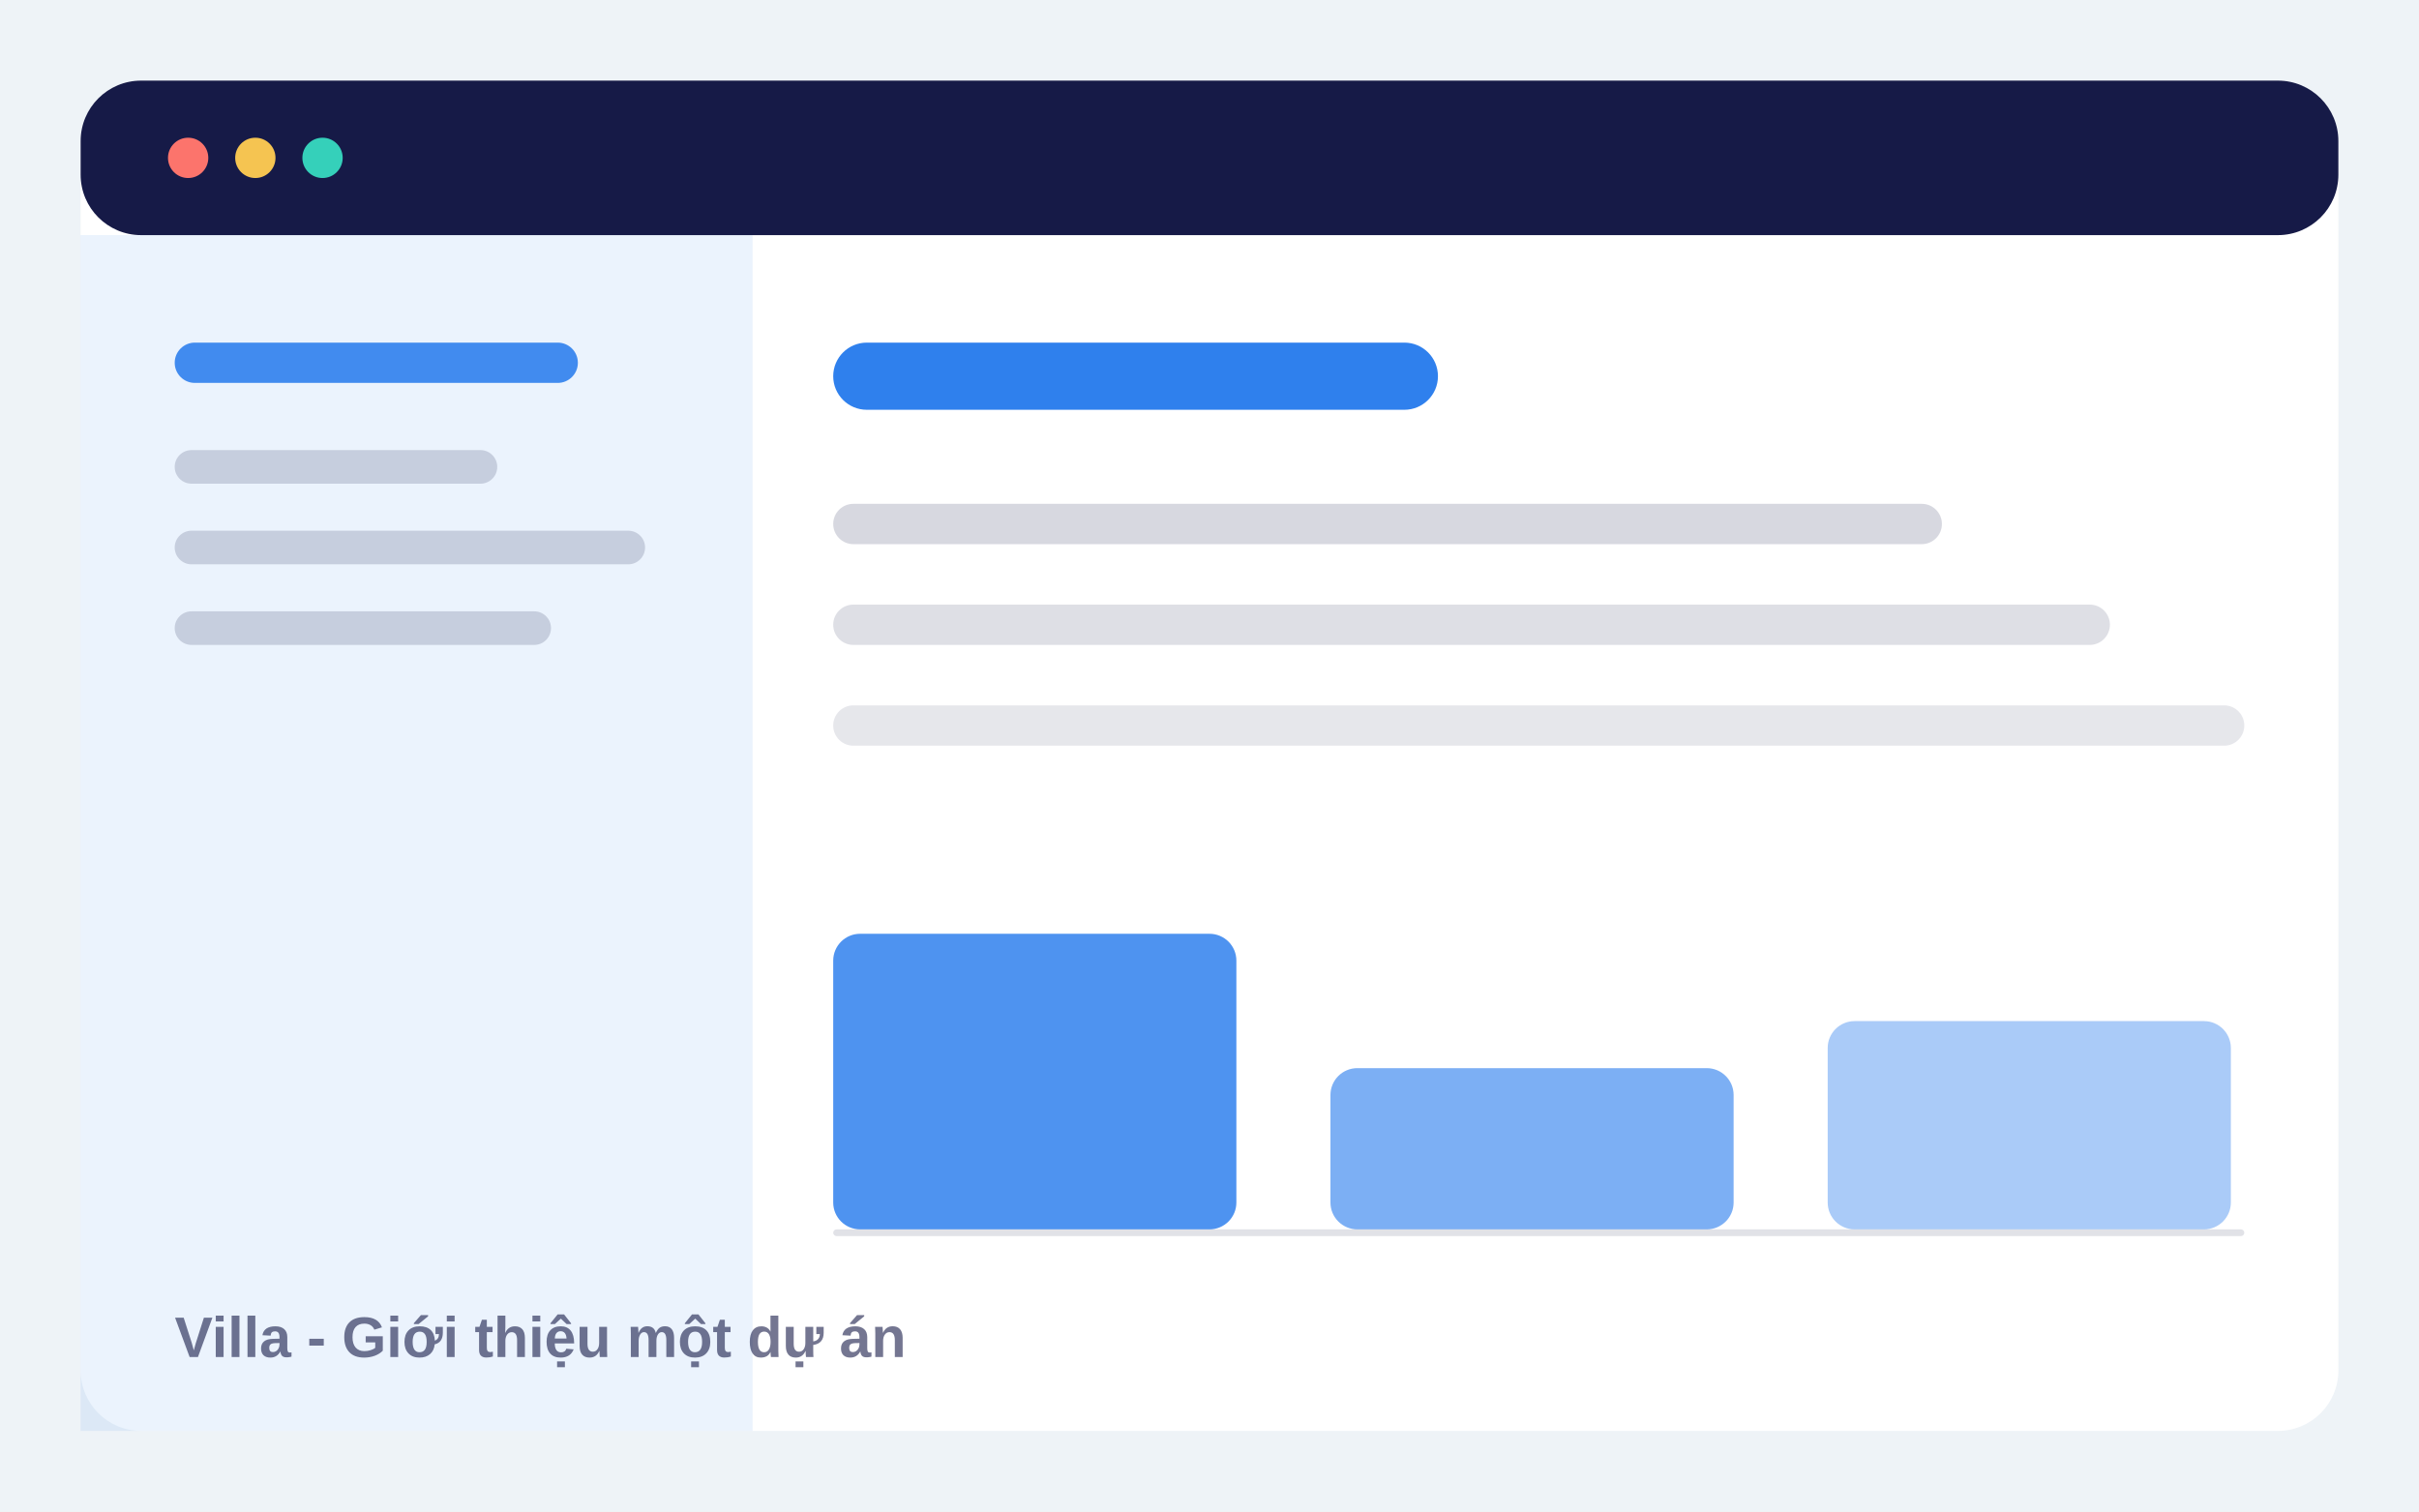
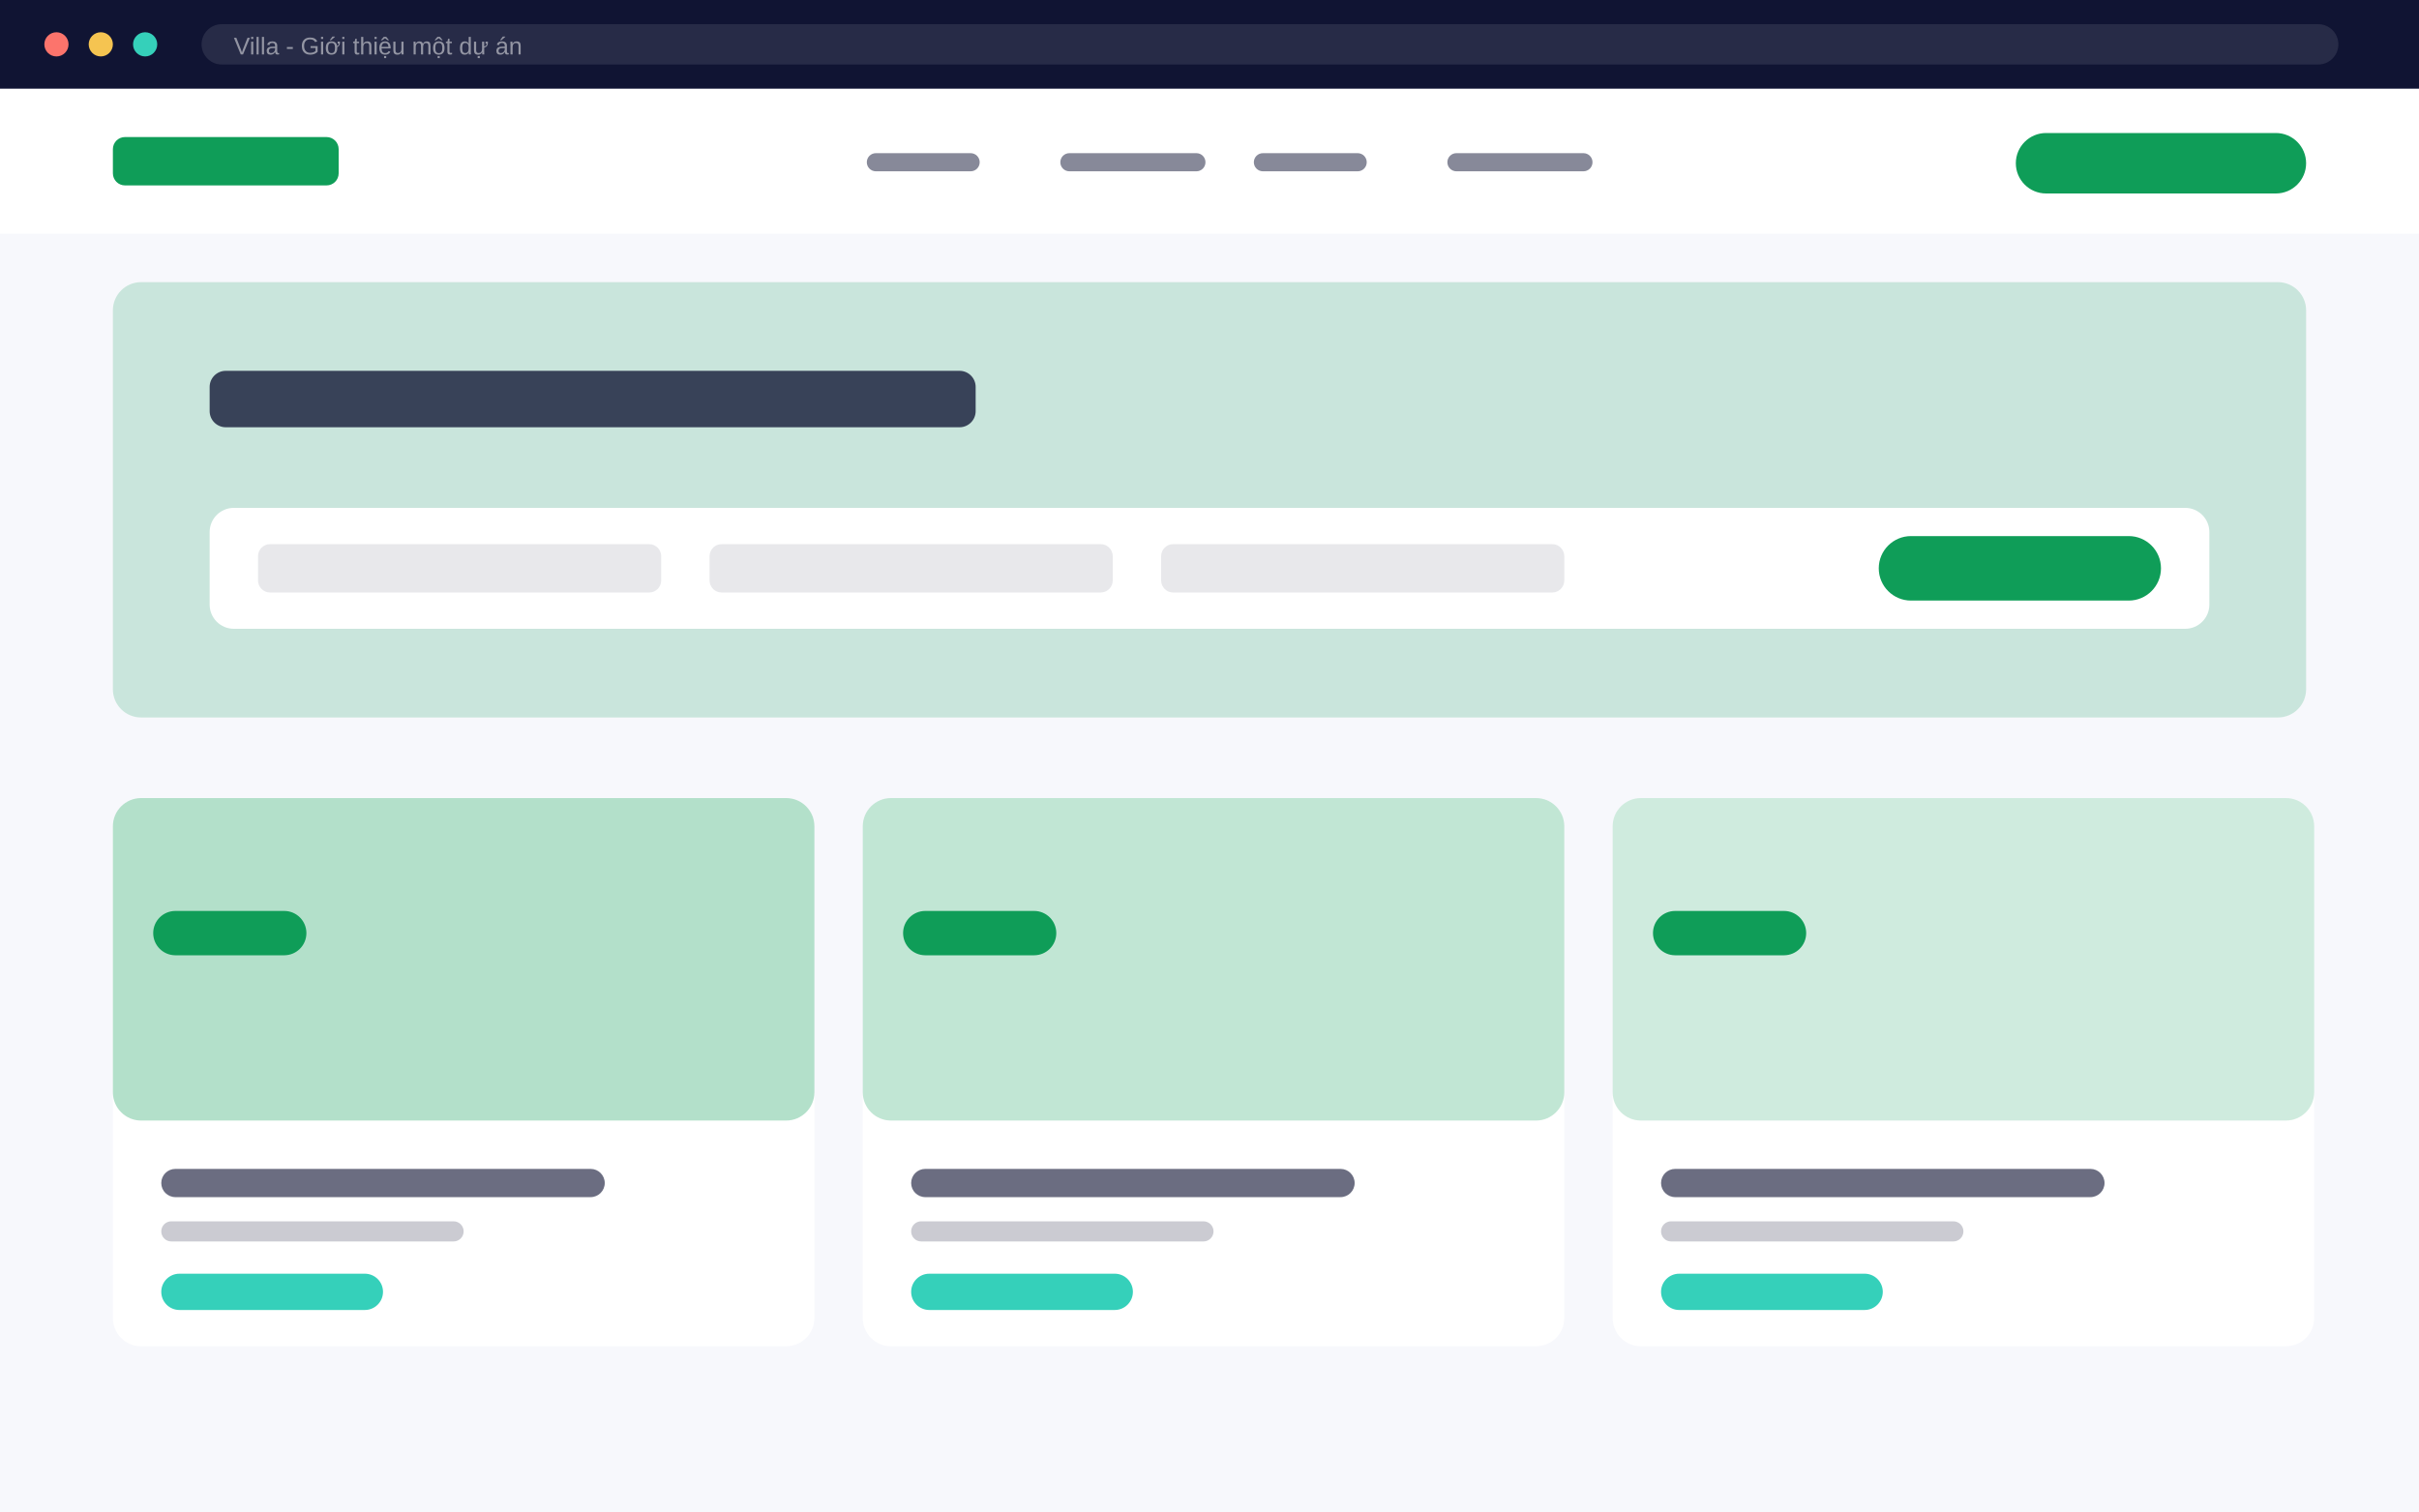
- <svg xmlns="http://www.w3.org/2000/svg" viewBox="0 0 720 450" width="720" height="450" role="img" aria-label="Villa - Giới thiệu một dự án">
-   <rect width="720" height="450" fill="#eef3f7" />
-   <rect x="24" y="24" width="672" height="402" rx="18" fill="#ffffff" />
-   <rect x="24" y="24" width="672" height="46" rx="18" fill="#020637" opacity="0.92" />
-   <circle cx="56" cy="47" r="6" fill="#fc746c" />
-   <circle cx="76" cy="47" r="6" fill="#f5c451" />
-   <circle cx="96" cy="47" r="6" fill="#35d0ba" />
-   <rect x="24" y="70" width="200" height="356" fill="#2f80ed" opacity="0.1" />
-   <rect x="52" y="102" width="120" height="12" rx="6" fill="#2f80ed" opacity="0.9" />
-   <rect x="52" y="134" width="96" height="10" rx="5" fill="#020637" opacity="0.16" />
-   <rect x="52" y="158" width="140" height="10" rx="5" fill="#020637" opacity="0.16" />
-   <rect x="52" y="182" width="112" height="10" rx="5" fill="#020637" opacity="0.16" />
-   <rect x="248" y="102" width="180" height="20" rx="10" fill="#2f80ed" />
-   <rect x="248" y="150" width="330" height="12" rx="6" fill="#020637" opacity="0.16" />
-   <rect x="248" y="180" width="380" height="12" rx="6" fill="#020637" opacity="0.13" />
-   <rect x="248" y="210" width="420" height="12" rx="6" fill="#020637" opacity="0.1" />
-   <rect x="248" y="278" width="120" height="88" rx="8" fill="#2f80ed" opacity="0.85" />
-   <rect x="396" y="318" width="120" height="48" rx="8" fill="#2f80ed" opacity="0.63" />
-   <rect x="544" y="304" width="120" height="62" rx="8" fill="#2f80ed" opacity="0.41" />
-   <rect x="248" y="366" width="420" height="2" rx="1" fill="#020637" opacity="0.12" />
-   <text x="52" y="404" font-family="Manrope, Arial, sans-serif" font-size="17" font-weight="700" fill="#020637" opacity="0.55">Villa - Giới thiệu một dự án</text>
+ <svg xmlns="http://www.w3.org/2000/svg" viewBox="0 0 1200 750" width="1200" height="750" role="img" aria-label="Villa - Giới thiệu một dự án">
+   <rect width="1200" height="750" fill="#ffffff" />
+   <rect x="0" y="44" width="1200" height="750" fill="#f7f8fc" />
+   <rect x="0" y="44" width="1200" height="72" fill="#ffffff" />
+   <rect x="56" y="68" width="112" height="24" rx="6" fill="#0f9d58" />
+   <rect x="430" y="76" width="56" height="9" rx="4.5" fill="#101433" opacity="0.5" />
+   <rect x="526" y="76" width="72" height="9" rx="4.5" fill="#101433" opacity="0.5" />
+   <rect x="622" y="76" width="56" height="9" rx="4.5" fill="#101433" opacity="0.5" />
+   <rect x="718" y="76" width="72" height="9" rx="4.5" fill="#101433" opacity="0.5" />
+   <rect x="1000" y="66" width="144" height="30" rx="15" fill="#0f9d58" />
+   <rect x="56" y="140" width="1088" height="216" rx="14" fill="#0f9d58" opacity="0.2" />
+   <rect x="104" y="184" width="380" height="28" rx="8" fill="#101433" opacity="0.78" />
+   <rect x="104" y="252" width="992" height="60" rx="12" fill="#ffffff" />
+   <rect x="128" y="270" width="200" height="24" rx="6" fill="#101433" opacity="0.1" />
+   <rect x="352" y="270" width="200" height="24" rx="6" fill="#101433" opacity="0.1" />
+   <rect x="576" y="270" width="200" height="24" rx="6" fill="#101433" opacity="0.1" />
+   <rect x="932" y="266" width="140" height="32" rx="16" fill="#0f9d58" />
+   <rect x="56" y="396" width="348" height="272" rx="14" fill="#ffffff" />
+   <rect x="56" y="396" width="348" height="160" rx="14" fill="#0f9d58" opacity="0.32" />
+   <rect x="76" y="452" width="76" height="22" rx="11" fill="#0f9d58" />
+   <rect x="80" y="580" width="220" height="14" rx="7" fill="#101433" opacity="0.62" />
+   <rect x="80" y="606" width="150" height="10" rx="5" fill="#101433" opacity="0.22" />
+   <rect x="80" y="632" width="110" height="18" rx="9" fill="#35d0ba" />
+   <rect x="428" y="396" width="348" height="272" rx="14" fill="#ffffff" />
+   <rect x="428" y="396" width="348" height="160" rx="14" fill="#0f9d58" opacity="0.26" />
+   <rect x="448" y="452" width="76" height="22" rx="11" fill="#0f9d58" />
+   <rect x="452" y="580" width="220" height="14" rx="7" fill="#101433" opacity="0.62" />
+   <rect x="452" y="606" width="150" height="10" rx="5" fill="#101433" opacity="0.22" />
+   <rect x="452" y="632" width="110" height="18" rx="9" fill="#35d0ba" />
+   <rect x="800" y="396" width="348" height="272" rx="14" fill="#ffffff" />
+   <rect x="800" y="396" width="348" height="160" rx="14" fill="#0f9d58" opacity="0.2" />
+   <rect x="820" y="452" width="76" height="22" rx="11" fill="#0f9d58" />
+   <rect x="824" y="580" width="220" height="14" rx="7" fill="#101433" opacity="0.62" />
+   <rect x="824" y="606" width="150" height="10" rx="5" fill="#101433" opacity="0.22" />
+   <rect x="824" y="632" width="110" height="18" rx="9" fill="#35d0ba" />
+   <g>
+     <rect x="0" y="0" width="1200" height="44" fill="#101433" />
+     <circle cx="28" cy="22" r="6" fill="#fc746c" />
+     <circle cx="50" cy="22" r="6" fill="#f5c451" />
+     <circle cx="72" cy="22" r="6" fill="#35d0ba" />
+     <rect x="100" y="12" width="1060" height="20" rx="10" fill="#ffffff" opacity="0.1" />
+     <text x="116" y="27" font-family="Manrope, Arial, sans-serif" font-size="12" fill="#ffffff" opacity="0.5">Villa - Giới thiệu một dự án</text>
+   </g>
</svg>
